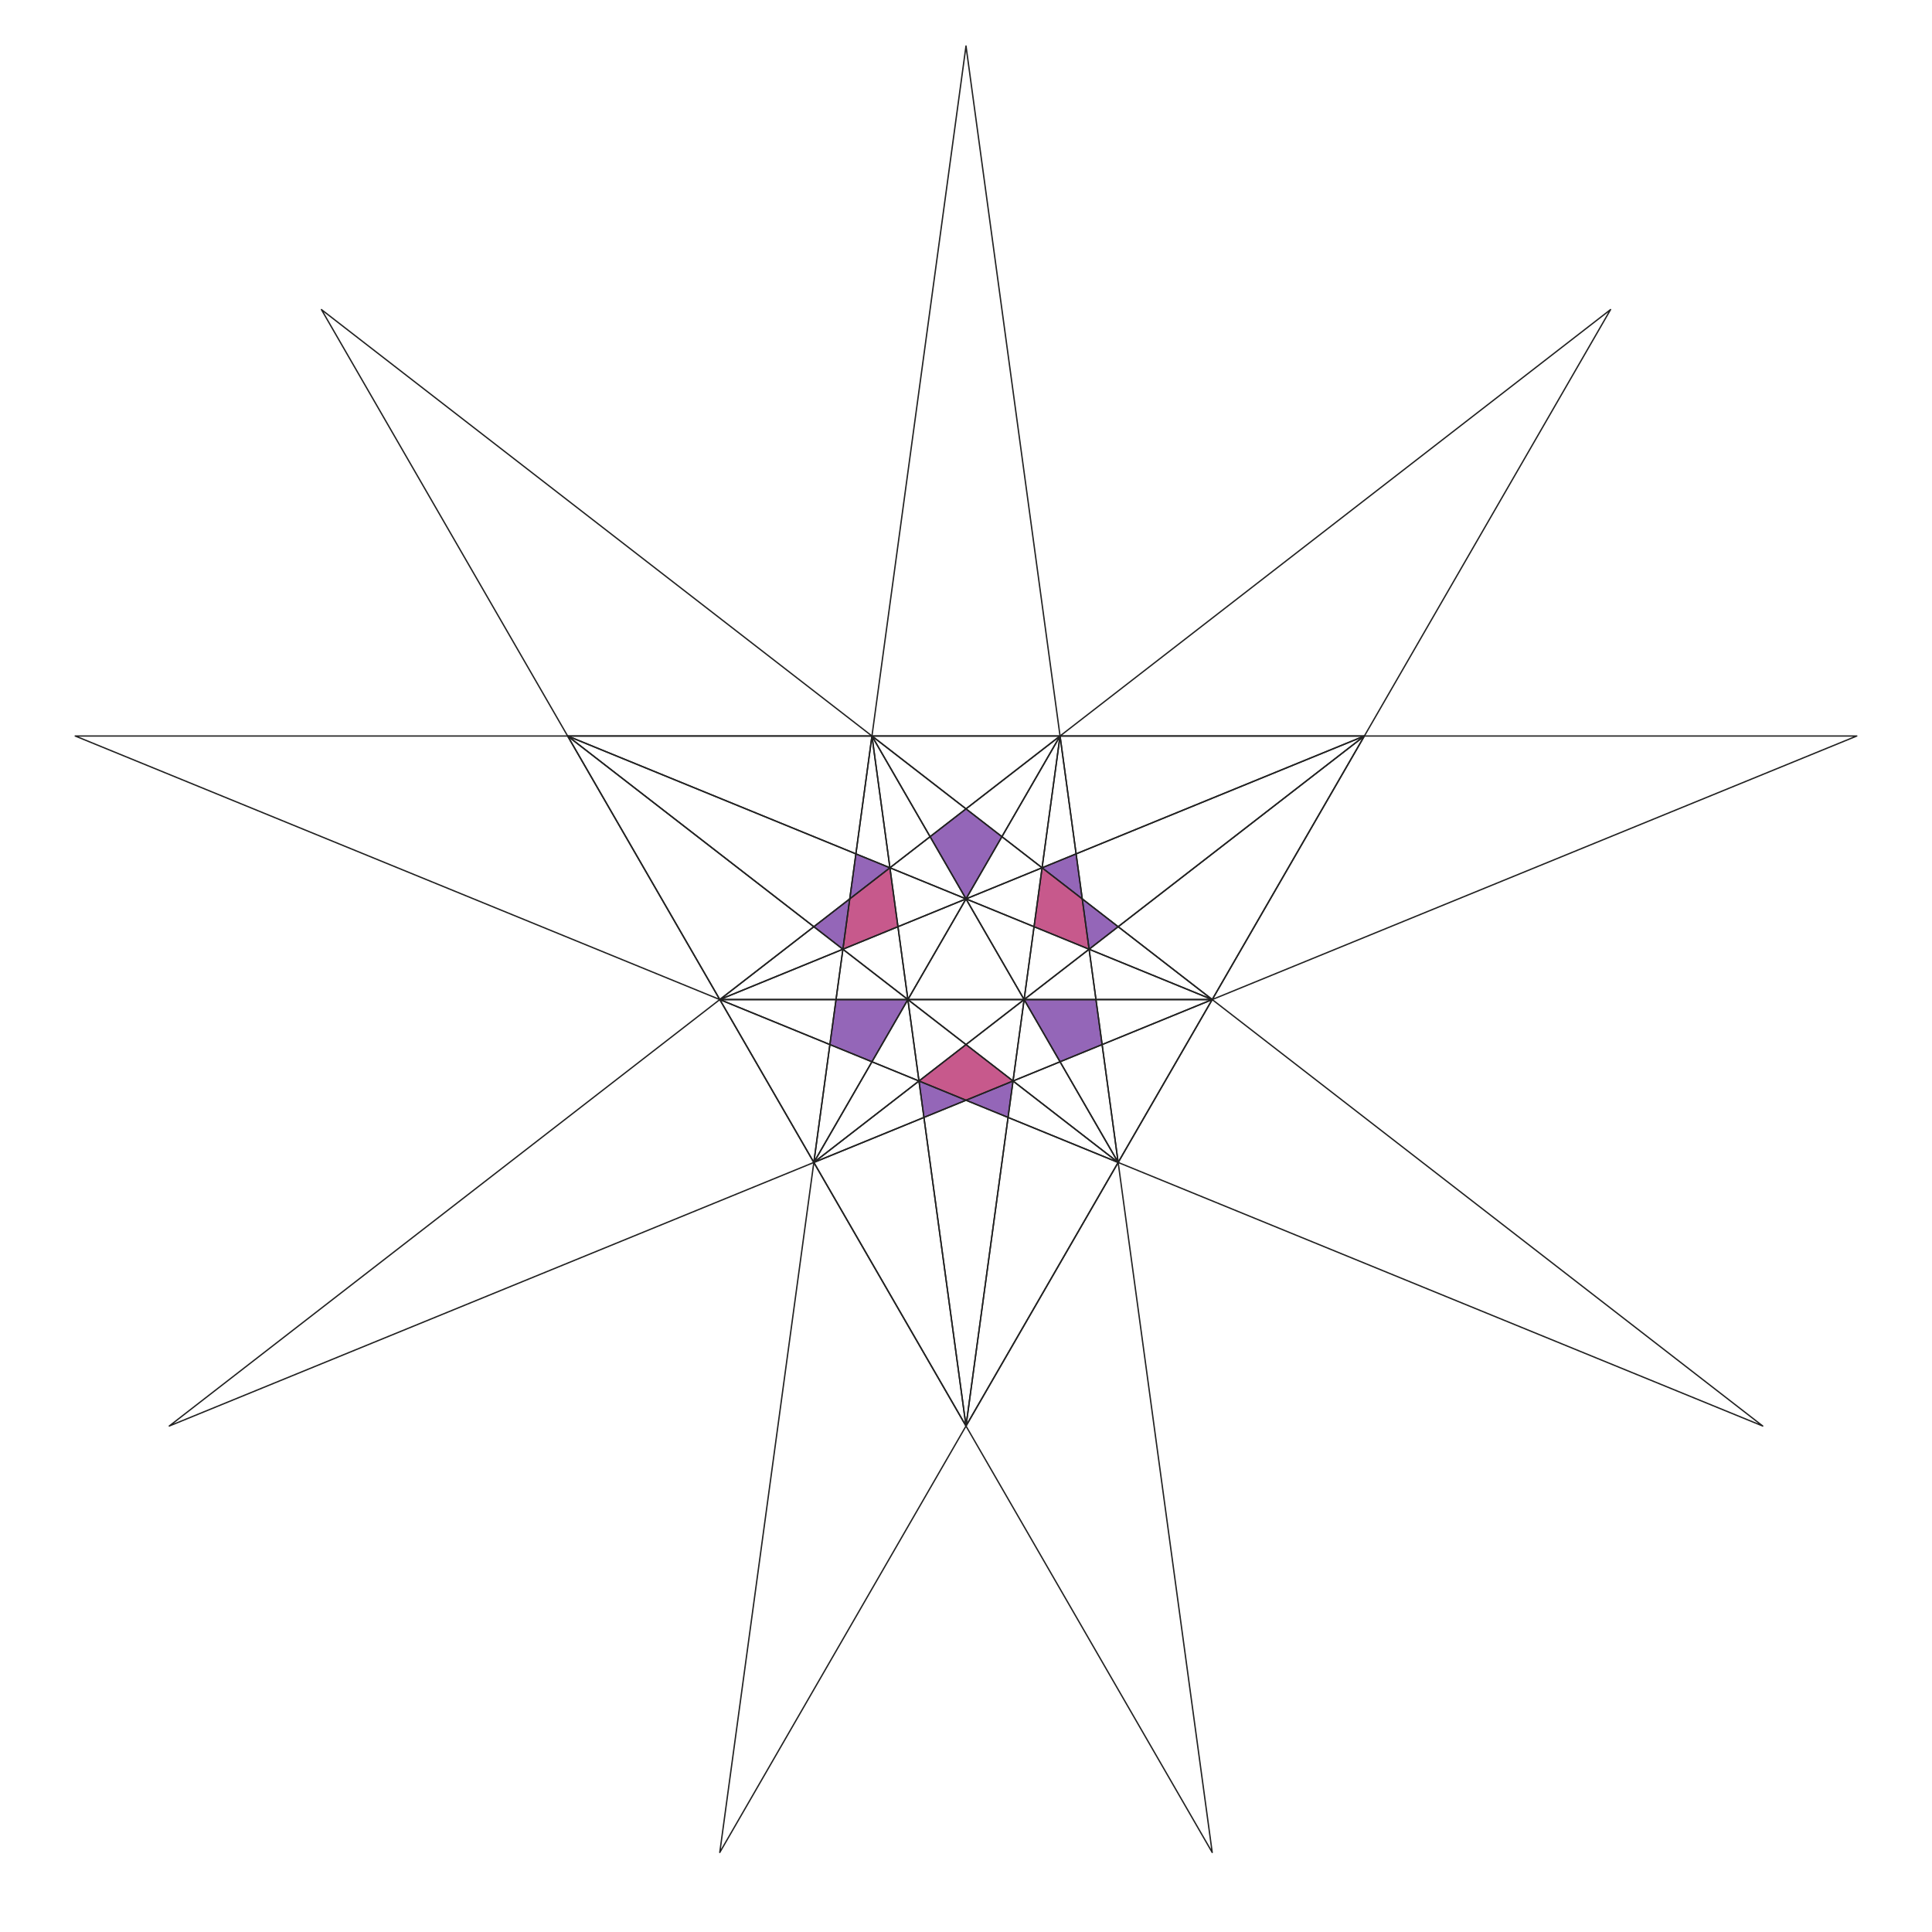
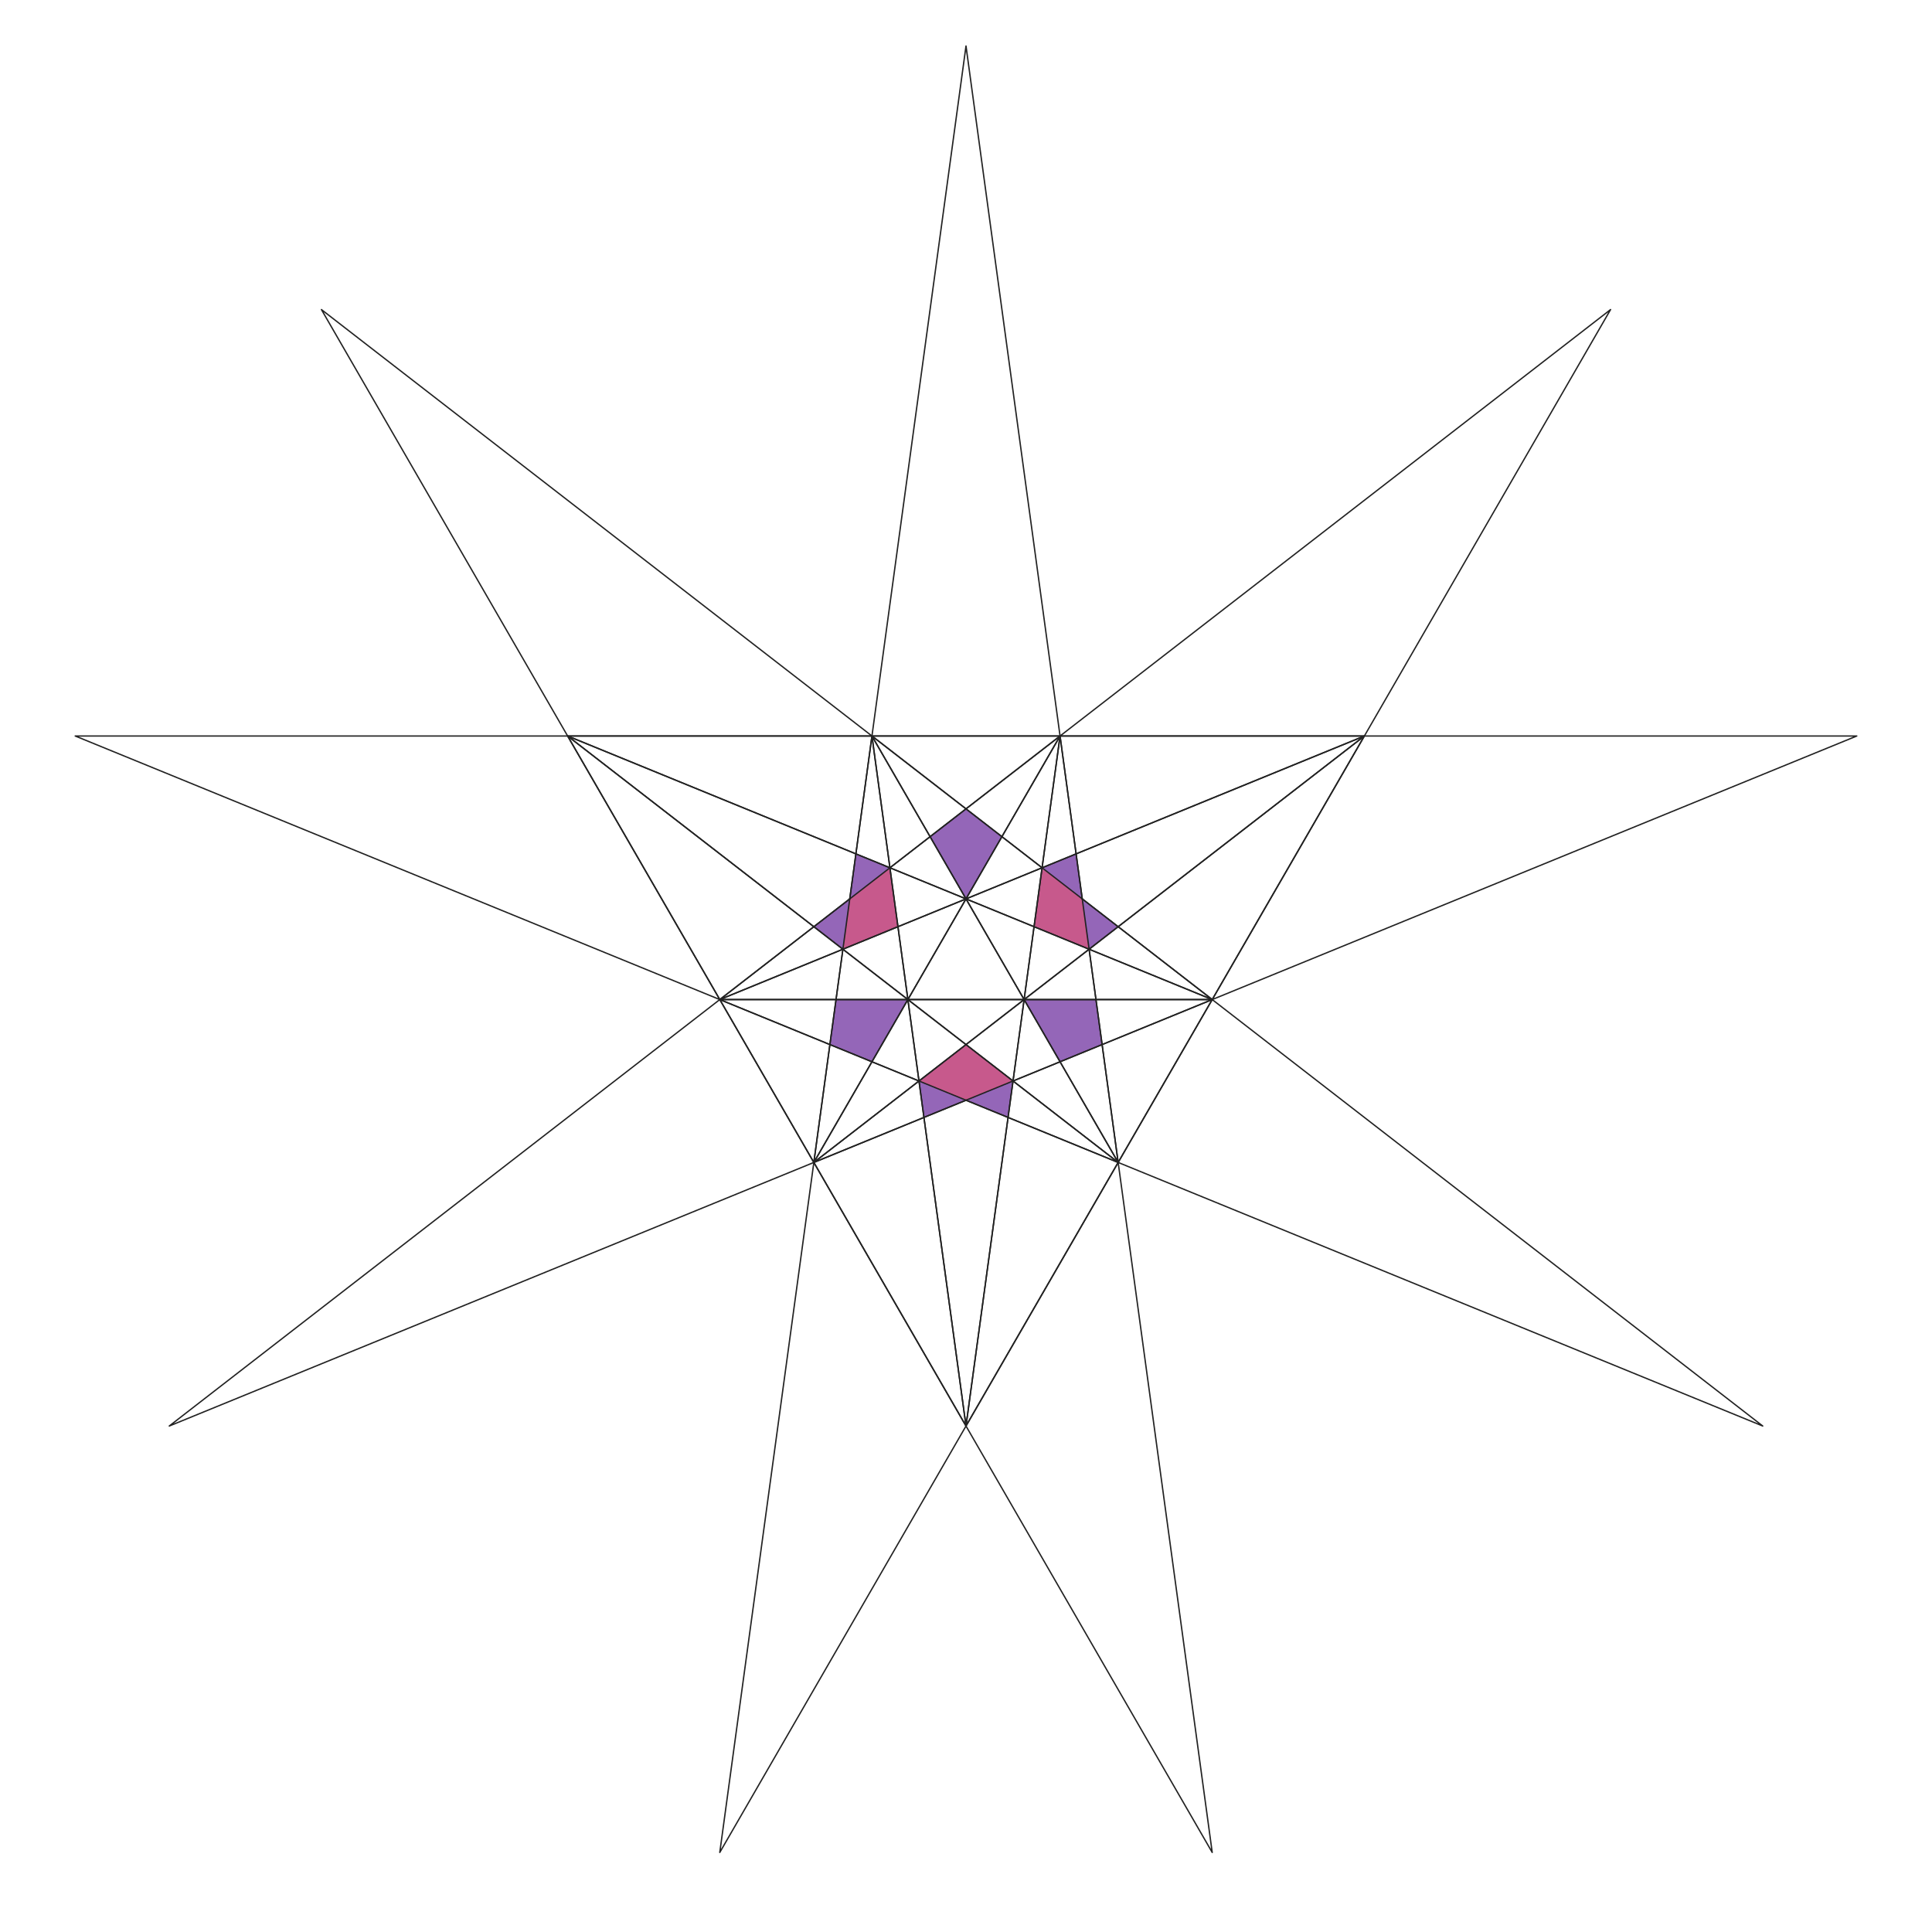
<svg xmlns="http://www.w3.org/2000/svg" viewBox="0 0 1000 1000" width="1000" height="1000">
  <rect width="1000" height="1000" fill="white" />
  <path d="M530.08,517.37L548.68,549.57L570.45,540.67L567.27,517.37Z" fill="rgb(148,102,184)" />
  <path d="M524.34,559.52L500,540.67L475.66,559.52L500,569.48Z" fill="rgb(199,89,140)" />
  <path d="M451.32,549.57L469.92,517.37L432.73,517.37L429.55,540.67Z" fill="rgb(148,102,184)" />
  <path d="M436.28,491.32L464.78,479.66L460.62,449.16L439.83,465.26Z" fill="rgb(199,89,140)" />
  <path d="M539.38,449.16L535.22,479.66L563.72,491.32L560.17,465.26Z" fill="rgb(199,89,140)" />
  <path d="M481.41,433.06L500,465.26L518.59,433.06L500,418.66Z" fill="rgb(148,102,184)" />
  <path d="M524.34,559.52L500,569.48L521.77,578.38Z" fill="rgb(148,102,184)" />
  <path d="M563.72,491.32L578.76,479.66L560.17,465.26Z" fill="rgb(148,102,184)" />
  <path d="M460.62,449.16L443.01,441.96L439.83,465.26Z" fill="rgb(148,102,184)" />
  <path d="M500,569.48L475.66,559.52L478.23,578.38Z" fill="rgb(148,102,184)" />
  <path d="M539.38,449.16L560.17,465.26L556.99,441.96Z" fill="rgb(148,102,184)" />
  <path d="M436.28,491.32L439.83,465.26L421.24,479.66Z" fill="rgb(148,102,184)" />
  <g fill="none" stroke="#222" stroke-width="0.7" stroke-linejoin="round">
    <path d="M500,465.26L469.92,517.37L530.08,517.37Z" />
    <path d="M500,465.26L530.08,517.37L535.22,479.66Z" />
    <path d="M469.92,517.37L500,465.26L464.78,479.66Z" />
    <path d="M530.08,517.37L469.92,517.37L500,540.67Z" />
    <path d="M530.08,517.37L563.72,491.32L535.22,479.66Z" />
    <path d="M530.08,517.37L500,540.67L524.34,559.52Z" />
    <path d="M563.72,491.32L530.08,517.37L567.27,517.37Z" />
    <path d="M530.08,517.37L524.34,559.52L548.68,549.57Z" />
    <path d="M469.92,517.37L464.78,479.66L436.28,491.32Z" />
    <path d="M500,540.67L469.92,517.37L475.66,559.52Z" />
    <path d="M469.92,517.37L436.28,491.32L432.73,517.37Z" />
    <path d="M475.66,559.52L469.92,517.37L451.32,549.57Z" />
    <path d="M464.78,479.66L500,465.26L460.62,449.16Z" />
    <path d="M500,465.26L535.22,479.66L539.38,449.16Z" />
    <path d="M500,465.26L539.38,449.16L518.59,433.06Z" />
    <path d="M460.62,449.16L500,465.26L481.41,433.06Z" />
    <path d="M548.68,549.57L524.34,559.52L578.76,601.68Z" />
    <path d="M548.68,549.57L578.76,601.68L570.45,540.67Z" />
    <path d="M500,738.1L478.23,578.38L421.24,601.68Z" />
    <path d="M578.76,601.68L524.34,559.52L521.77,578.38Z" />
    <path d="M563.72,491.32L567.27,517.37L627.44,517.37Z" />
    <path d="M567.27,517.37L570.45,540.67L627.44,517.37Z" />
    <path d="M548.68,380.95L556.99,441.96L706.2,380.95Z" />
    <path d="M563.72,491.32L627.44,517.37L578.76,479.66Z" />
    <path d="M627.44,517.37L570.45,540.67L578.76,601.68Z" />
    <path d="M372.56,517.37L421.24,479.66L293.8,380.95Z" />
    <path d="M460.62,449.16L481.41,433.06L451.32,380.95Z" />
    <path d="M451.32,380.95L481.41,433.06L500,418.66Z" />
    <path d="M460.62,449.16L451.32,380.95L443.01,441.96Z" />
    <path d="M475.66,559.52L421.24,601.68L478.23,578.38Z" />
    <path d="M475.66,559.52L451.32,549.57L421.24,601.68Z" />
    <path d="M421.24,601.68L451.32,549.57L429.55,540.67Z" />
    <path d="M521.77,578.38L500,569.48L478.23,578.38L500,738.1Z" />
    <path d="M578.76,601.68L521.77,578.38L500,738.1Z" />
    <path d="M539.38,449.16L556.99,441.96L548.68,380.95Z" />
    <path d="M518.59,433.06L539.38,449.16L548.68,380.95Z" />
    <path d="M500,418.66L518.59,433.06L548.68,380.95Z" />
    <path d="M560.17,465.26L578.76,479.66L706.2,380.95L556.99,441.96Z" />
    <path d="M706.2,380.95L578.76,479.66L627.44,517.37Z" />
    <path d="M451.32,380.95L500,418.66L548.68,380.95Z" />
    <path d="M432.73,517.37L436.28,491.32L372.56,517.37Z" />
    <path d="M429.55,540.67L432.73,517.37L372.56,517.37Z" />
    <path d="M436.28,491.32L421.24,479.66L372.56,517.37Z" />
    <path d="M439.83,465.26L443.01,441.96L293.8,380.95L421.24,479.66Z" />
    <path d="M293.8,380.95L443.01,441.96L451.32,380.95Z" />
    <path d="M421.24,601.68L429.55,540.67L372.56,517.37Z" />
    <path d="M548.68,380.95L706.2,380.95L833.63,160.23Z" />
    <path d="M451.32,380.95L548.68,380.95L500,23.81Z" />
    <path d="M293.8,380.95L451.32,380.95L166.37,160.23Z" />
    <path d="M500,738.1L421.24,601.68L372.56,958.82Z" />
    <path d="M372.56,517.37L293.8,380.95L38.93,380.95Z" />
    <path d="M421.24,601.68L372.56,517.37L87.61,738.1Z" />
    <path d="M627.44,517.37L578.76,601.68L912.39,738.1Z" />
    <path d="M578.76,601.68L500,738.1L627.44,958.82Z" />
    <path d="M706.2,380.95L627.44,517.37L961.07,380.95Z" />
  </g>
-   <g fill="none" stroke="#222" stroke-width="0.7" stroke-linejoin="round">
-     <path d="M530.08,517.37L548.68,549.57L570.45,540.67L567.27,517.37Z" />
-     <path d="M524.34,559.52L500,540.67L475.66,559.52L500,569.48Z" />
-     <path d="M451.32,549.57L469.92,517.37L432.73,517.37L429.55,540.67Z" />
-     <path d="M436.28,491.32L464.78,479.66L460.62,449.16L439.83,465.26Z" />
-     <path d="M539.38,449.16L535.22,479.66L563.72,491.32L560.17,465.26Z" />
-     <path d="M481.41,433.06L500,465.26L518.59,433.06L500,418.66Z" />
-     <path d="M524.34,559.52L500,569.48L521.77,578.38Z" />
-     <path d="M563.72,491.32L578.76,479.66L560.17,465.26Z" />
-     <path d="M460.62,449.16L443.01,441.96L439.83,465.26Z" />
-     <path d="M500,569.48L475.66,559.52L478.23,578.38Z" />
-     <path d="M539.38,449.16L560.17,465.26L556.99,441.96Z" />
-     <path d="M436.28,491.32L439.83,465.26L421.24,479.66Z" />
+   <g fill="none" stroke="#222" stroke-width="0.7" stroke-linecap="round" stroke-linejoin="round">
+     <path d="M475.66,559.52L500,569.48" />
+     <path d="M500,569.48L524.34,559.52" />
+     <path d="M460.62,449.16L439.83,465.26" />
+     <path d="M439.83,465.26L436.28,491.32" />
+     <path d="M563.72,491.32L560.17,465.26" />
+     <path d="M560.17,465.26L539.38,449.16" />
+   </g>
+   <g fill="none" stroke="#222" stroke-width="0.7" stroke-linecap="round" stroke-linejoin="round">
+     <path d="M530.08,517.37L548.68,549.57" />
+     <path d="M548.68,549.57L570.45,540.67" />
+     <path d="M570.45,540.67L567.27,517.37" />
+     <path d="M567.27,517.37L530.08,517.37" />
+     <path d="M524.34,559.52L500,540.67" />
+     <path d="M500,540.67L475.66,559.52" />
+     <path d="M451.32,549.57L469.92,517.37" />
+     <path d="M469.92,517.37L432.73,517.37" />
+     <path d="M432.73,517.37L429.55,540.67" />
+     <path d="M429.55,540.67L451.32,549.57" />
+     <path d="M436.28,491.32L464.78,479.66" />
+     <path d="M464.78,479.66L460.62,449.16" />
+     <path d="M539.38,449.16L535.22,479.66" />
+     <path d="M535.22,479.66L563.72,491.32" />
+     <path d="M481.41,433.06L500,465.26" />
+     <path d="M500,465.26L518.59,433.06" />
+     <path d="M518.59,433.06L500,418.66" />
+     <path d="M500,418.66L481.41,433.06" />
+     <path d="M500,569.48L521.77,578.38" />
+     <path d="M521.77,578.38L524.34,559.52" />
+     <path d="M563.72,491.32L578.76,479.66" />
+     <path d="M578.76,479.66L560.17,465.26" />
+     <path d="M460.62,449.16L443.01,441.96" />
+     <path d="M443.01,441.96L439.83,465.26" />
+     <path d="M475.66,559.52L478.23,578.38" />
+     <path d="M478.23,578.38L500,569.48" />
+     <path d="M560.17,465.26L556.99,441.96" />
+     <path d="M556.99,441.96L539.38,449.16" />
+     <path d="M439.83,465.26L421.24,479.66" />
+     <path d="M421.24,479.66L436.28,491.32" />
  </g>
</svg>
